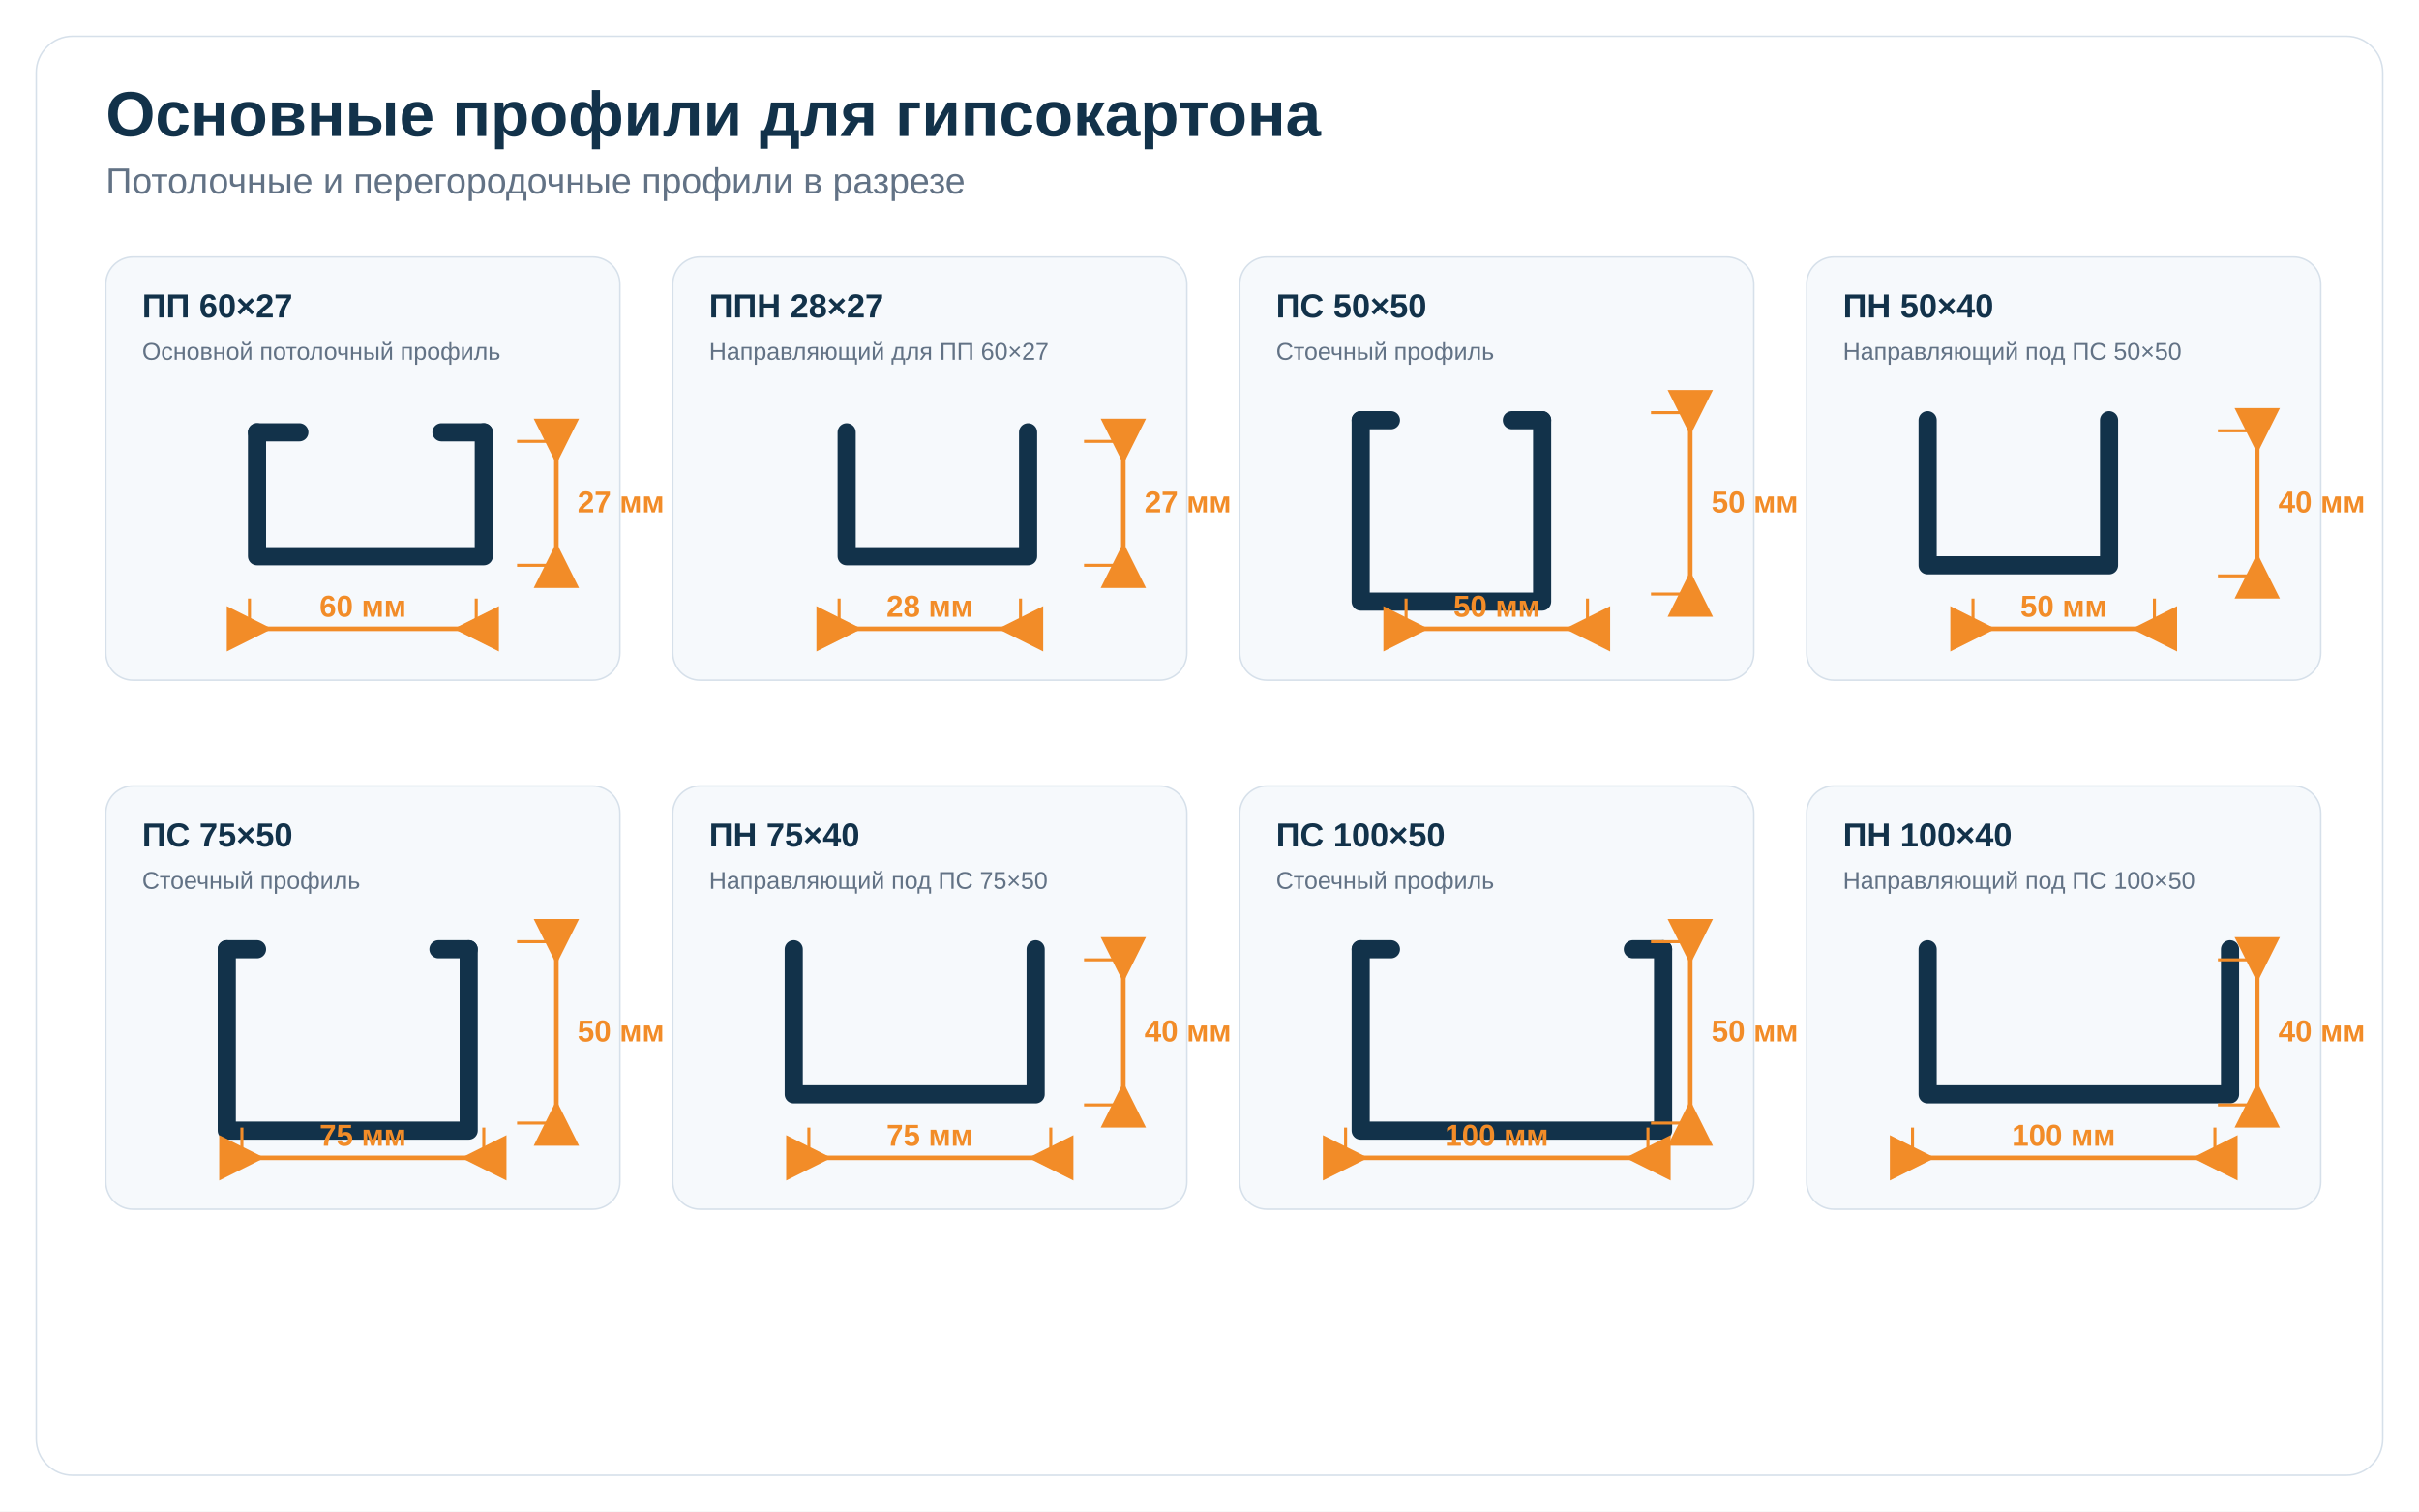
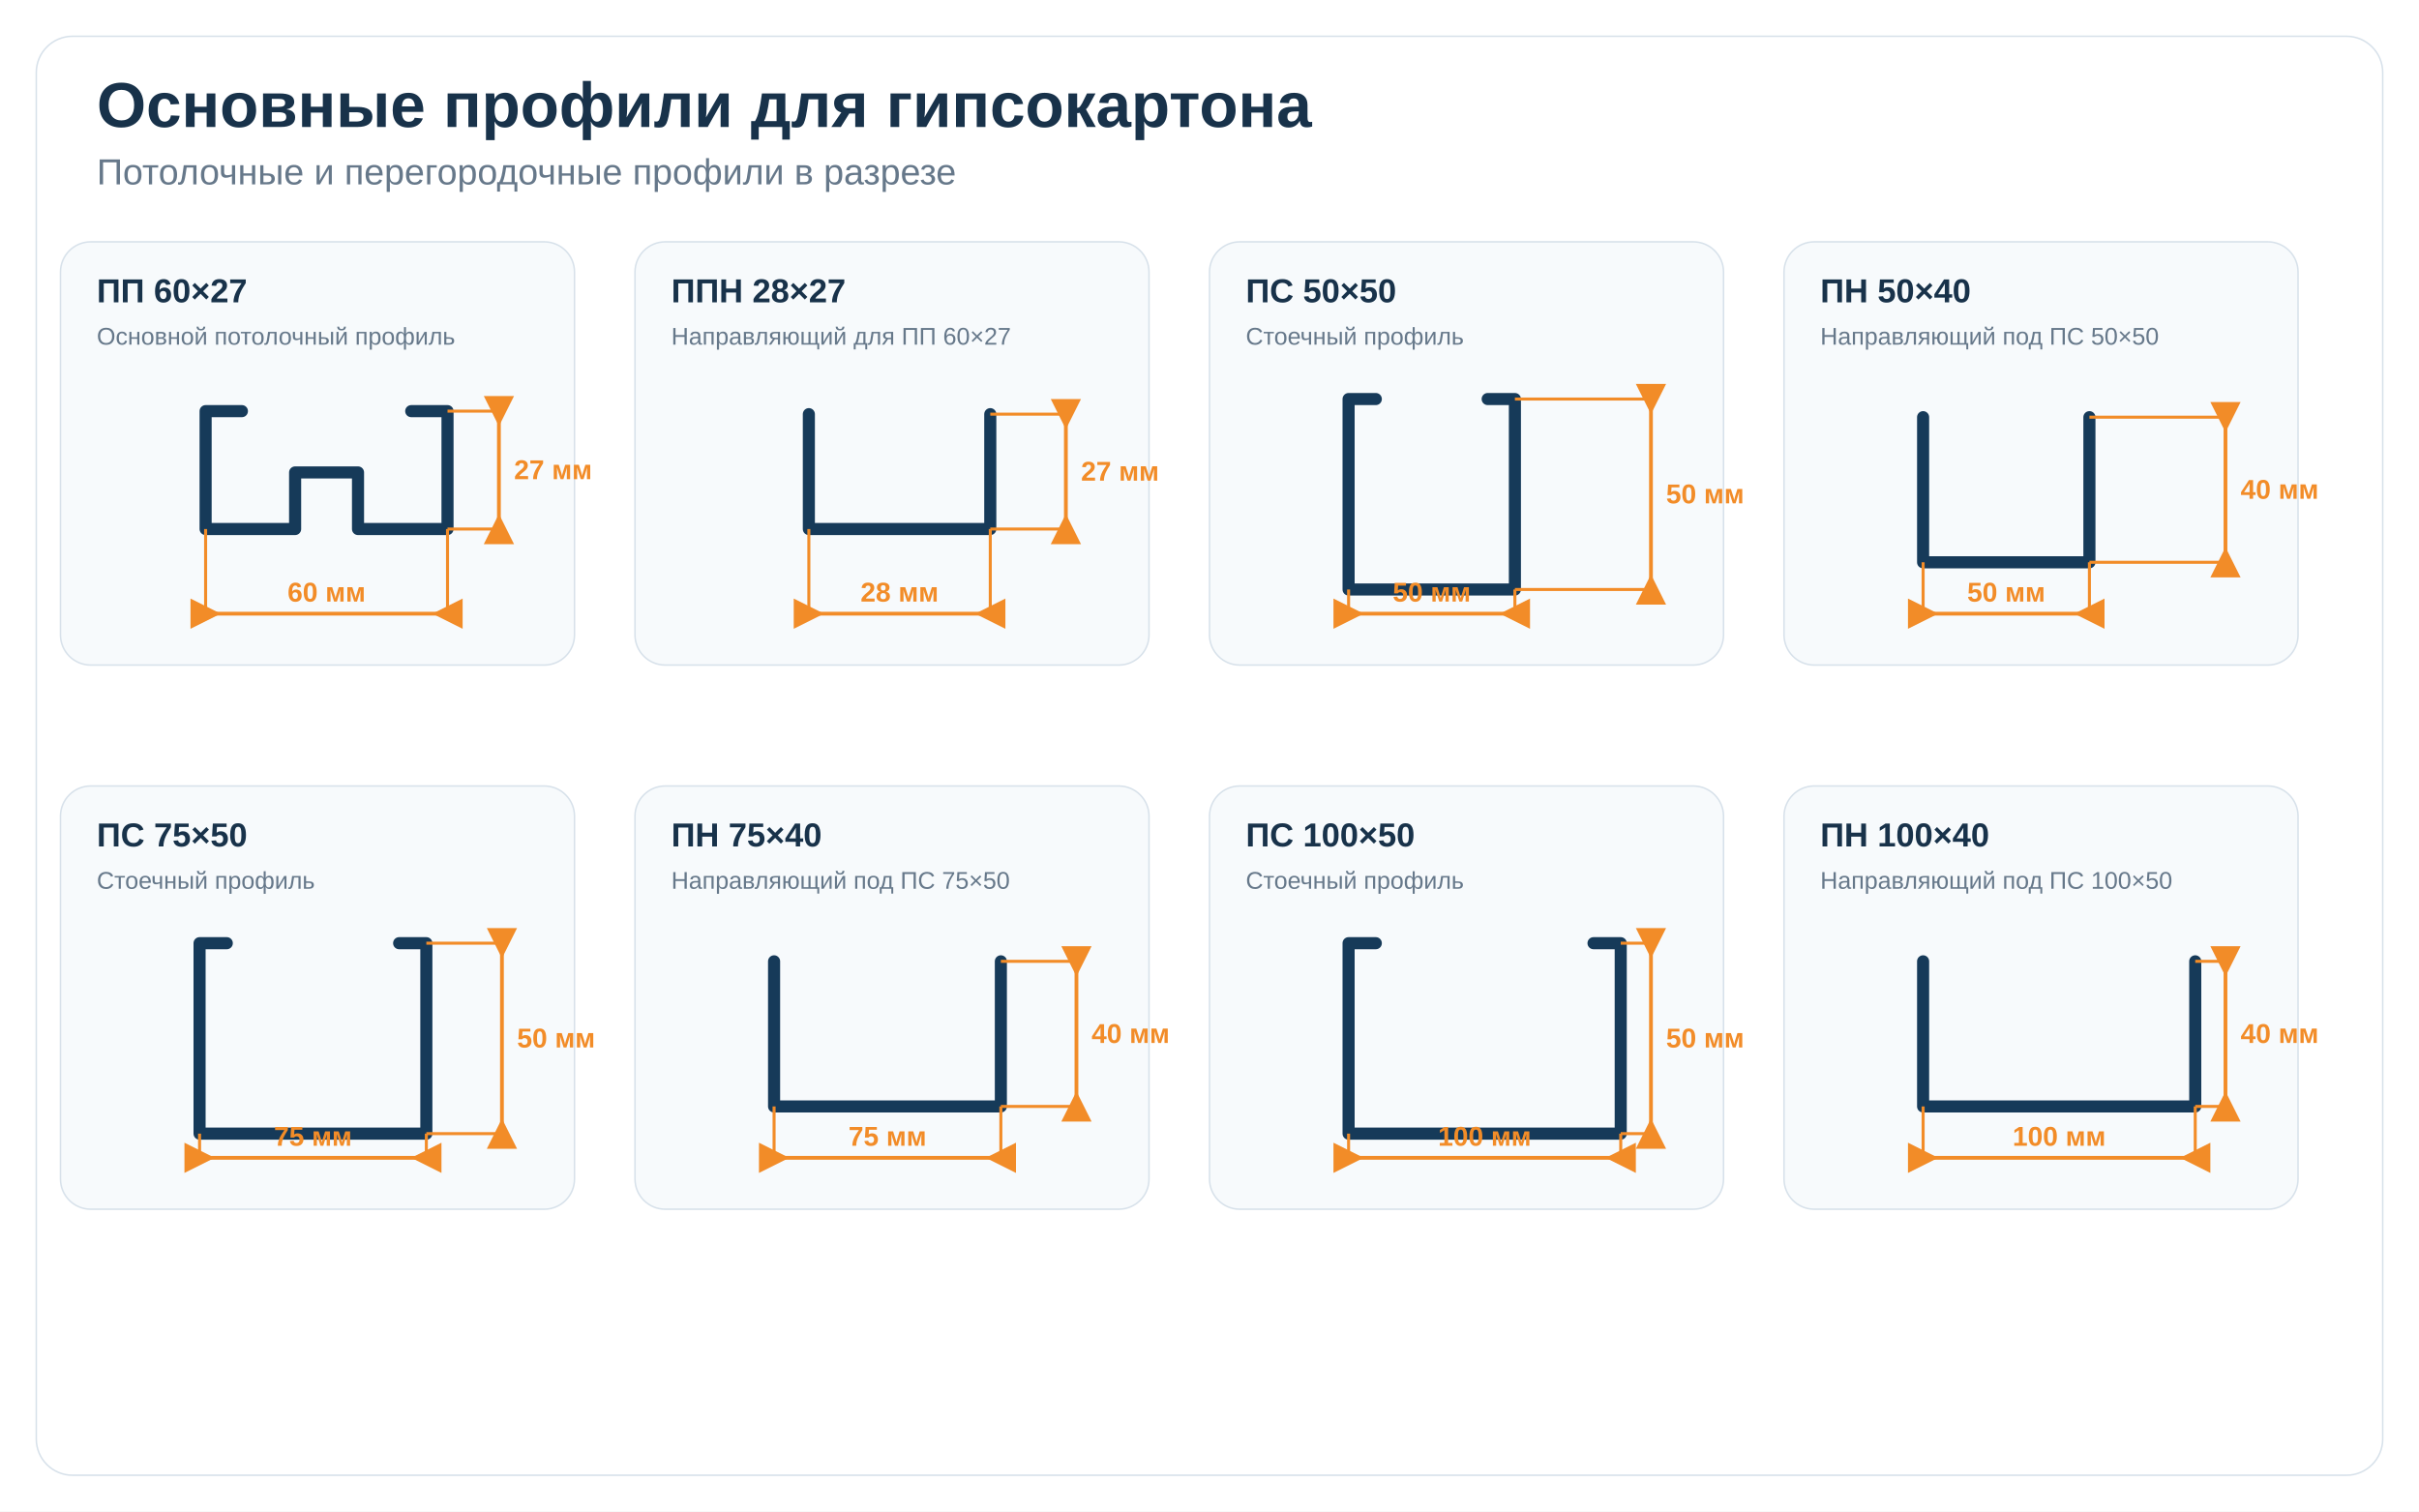
- <svg xmlns="http://www.w3.org/2000/svg" width="1600" height="1000" viewBox="0 0 1600 1000" fill="none">
+ <svg xmlns="http://www.w3.org/2000/svg" width="1600" height="1000" viewBox="0 0 1600 1000">
  <rect width="1600" height="1000" fill="#ffffff" />
  <defs>
-     <marker id="arrow" markerWidth="10" markerHeight="10" refX="5" refY="5" orient="auto">
-       <path d="M0,5 L10,0 L10,10 Z" fill="#f28c28" />
+     <marker id="arr" markerWidth="8" markerHeight="8" refX="4" refY="4" orient="auto">
+       <path d="M0,4 L8,0 L8,8 Z" fill="#f28c28" />
    </marker>
-     <marker id="arrowStart" markerWidth="10" markerHeight="10" refX="5" refY="5" orient="auto">
-       <path d="M10,5 L0,0 L0,10 Z" fill="#f28c28" />
+     <marker id="arrS" markerWidth="8" markerHeight="8" refX="4" refY="4" orient="auto">
+       <path d="M8,4 L0,0 L0,8 Z" fill="#f28c28" />
    </marker>
  </defs>
-   <rect x="24" y="24" width="1552" height="952" rx="24" fill="#ffffff" stroke="#d6e0ea" />
-   <text x="70" y="90" fill="#12324a" font-size="42" font-family="Arial" font-weight="700">Основные профили для гипсокартона</text>
-   <text x="70" y="128" fill="#627285" font-size="24" font-family="Arial">Потолочные и перегородочные профили в разрезе</text>
-   <rect x="70" y="170" width="340" height="280" rx="18" fill="#f6f9fc" stroke="#d6e0ea" />
-   <text x="94" y="210" fill="#12324a" font-size="22" font-family="Arial" font-weight="700">ПП 60×27</text>
-   <text x="94" y="238" fill="#627285" font-size="16" font-family="Arial">Основной потолочный профиль</text>
-   <path d="M 170 286 V 368 H 320 V 286" stroke="#12324a" stroke-width="12" stroke-linecap="round" stroke-linejoin="round" />
-   <line x1="170" y1="286" x2="198" y2="286" stroke="#12324a" stroke-width="12" stroke-linecap="round" />
-   <line x1="292" y1="286" x2="320" y2="286" stroke="#12324a" stroke-width="12" stroke-linecap="round" />
-   <line x1="165.0" y1="396" x2="165.0" y2="416" stroke="#f28c28" stroke-width="2" />
-   <line x1="315.0" y1="396" x2="315.0" y2="416" stroke="#f28c28" stroke-width="2" />
-   <line x1="165.0" y1="416" x2="315.0" y2="416" stroke="#f28c28" stroke-width="3" marker-start="url(#arrowStart)" marker-end="url(#arrow)" />
-   <text x="240.0" y="408" fill="#f28c28" font-size="20" font-family="Arial" font-weight="700" text-anchor="middle">60 мм</text>
-   <line x1="342" y1="292.0" x2="368" y2="292.0" stroke="#f28c28" stroke-width="2" />
-   <line x1="342" y1="374.0" x2="368" y2="374.0" stroke="#f28c28" stroke-width="2" />
-   <line x1="368" y1="292.0" x2="368" y2="374.0" stroke="#f28c28" stroke-width="3" marker-start="url(#arrowStart)" marker-end="url(#arrow)" />
-   <text x="382" y="339.0" fill="#f28c28" font-size="20" font-family="Arial" font-weight="700">27 мм</text>
-   <rect x="445" y="170" width="340" height="280" rx="18" fill="#f6f9fc" stroke="#d6e0ea" />
-   <text x="469" y="210" fill="#12324a" font-size="22" font-family="Arial" font-weight="700">ППН 28×27</text>
-   <text x="469" y="238" fill="#627285" font-size="16" font-family="Arial">Направляющий для ПП 60×27</text>
-   <path d="M 560 286 V 368 H 680 V 286" stroke="#12324a" stroke-width="12" stroke-linecap="round" stroke-linejoin="round" />
-   <line x1="555.0" y1="396" x2="555.0" y2="416" stroke="#f28c28" stroke-width="2" />
-   <line x1="675.0" y1="396" x2="675.0" y2="416" stroke="#f28c28" stroke-width="2" />
-   <line x1="555.0" y1="416" x2="675.0" y2="416" stroke="#f28c28" stroke-width="3" marker-start="url(#arrowStart)" marker-end="url(#arrow)" />
-   <text x="615.0" y="408" fill="#f28c28" font-size="20" font-family="Arial" font-weight="700" text-anchor="middle">28 мм</text>
-   <line x1="717" y1="292.0" x2="743" y2="292.0" stroke="#f28c28" stroke-width="2" />
-   <line x1="717" y1="374.0" x2="743" y2="374.0" stroke="#f28c28" stroke-width="2" />
-   <line x1="743" y1="292.0" x2="743" y2="374.0" stroke="#f28c28" stroke-width="3" marker-start="url(#arrowStart)" marker-end="url(#arrow)" />
-   <text x="757" y="339.0" fill="#f28c28" font-size="20" font-family="Arial" font-weight="700">27 мм</text>
-   <rect x="820" y="170" width="340" height="280" rx="18" fill="#f6f9fc" stroke="#d6e0ea" />
-   <text x="844" y="210" fill="#12324a" font-size="22" font-family="Arial" font-weight="700">ПС 50×50</text>
-   <text x="844" y="238" fill="#627285" font-size="16" font-family="Arial">Стоечный профиль</text>
-   <path d="M 900 278 V 398 H 1020 V 278" stroke="#12324a" stroke-width="12" stroke-linecap="round" stroke-linejoin="round" />
-   <line x1="900" y1="278" x2="920" y2="278" stroke="#12324a" stroke-width="12" stroke-linecap="round" />
-   <line x1="1000" y1="278" x2="1020" y2="278" stroke="#12324a" stroke-width="12" stroke-linecap="round" />
-   <line x1="930.0" y1="396" x2="930.0" y2="416" stroke="#f28c28" stroke-width="2" />
-   <line x1="1050.0" y1="396" x2="1050.0" y2="416" stroke="#f28c28" stroke-width="2" />
-   <line x1="930.0" y1="416" x2="1050.0" y2="416" stroke="#f28c28" stroke-width="3" marker-start="url(#arrowStart)" marker-end="url(#arrow)" />
-   <text x="990.0" y="408" fill="#f28c28" font-size="20" font-family="Arial" font-weight="700" text-anchor="middle">50 мм</text>
-   <line x1="1092" y1="273.0" x2="1118" y2="273.0" stroke="#f28c28" stroke-width="2" />
-   <line x1="1092" y1="393.0" x2="1118" y2="393.0" stroke="#f28c28" stroke-width="2" />
-   <line x1="1118" y1="273.0" x2="1118" y2="393.0" stroke="#f28c28" stroke-width="3" marker-start="url(#arrowStart)" marker-end="url(#arrow)" />
-   <text x="1132" y="339.0" fill="#f28c28" font-size="20" font-family="Arial" font-weight="700">50 мм</text>
-   <rect x="1195" y="170" width="340" height="280" rx="18" fill="#f6f9fc" stroke="#d6e0ea" />
-   <text x="1219" y="210" fill="#12324a" font-size="22" font-family="Arial" font-weight="700">ПН 50×40</text>
-   <text x="1219" y="238" fill="#627285" font-size="16" font-family="Arial">Направляющий под ПС 50×50</text>
-   <path d="M 1275 278 V 374 H 1395 V 278" stroke="#12324a" stroke-width="12" stroke-linecap="round" stroke-linejoin="round" />
-   <line x1="1305.0" y1="396" x2="1305.0" y2="416" stroke="#f28c28" stroke-width="2" />
-   <line x1="1425.0" y1="396" x2="1425.0" y2="416" stroke="#f28c28" stroke-width="2" />
-   <line x1="1305.0" y1="416" x2="1425.0" y2="416" stroke="#f28c28" stroke-width="3" marker-start="url(#arrowStart)" marker-end="url(#arrow)" />
-   <text x="1365.0" y="408" fill="#f28c28" font-size="20" font-family="Arial" font-weight="700" text-anchor="middle">50 мм</text>
-   <line x1="1467" y1="285.0" x2="1493" y2="285.0" stroke="#f28c28" stroke-width="2" />
-   <line x1="1467" y1="381.0" x2="1493" y2="381.0" stroke="#f28c28" stroke-width="2" />
-   <line x1="1493" y1="285.0" x2="1493" y2="381.0" stroke="#f28c28" stroke-width="3" marker-start="url(#arrowStart)" marker-end="url(#arrow)" />
-   <text x="1507" y="339.0" fill="#f28c28" font-size="20" font-family="Arial" font-weight="700">40 мм</text>
-   <rect x="70" y="520" width="340" height="280" rx="18" fill="#f6f9fc" stroke="#d6e0ea" />
-   <text x="94" y="560" fill="#12324a" font-size="22" font-family="Arial" font-weight="700">ПС 75×50</text>
-   <text x="94" y="588" fill="#627285" font-size="16" font-family="Arial">Стоечный профиль</text>
-   <path d="M 150 628 V 748 H 310 V 628" stroke="#12324a" stroke-width="12" stroke-linecap="round" stroke-linejoin="round" />
-   <line x1="150" y1="628" x2="170" y2="628" stroke="#12324a" stroke-width="12" stroke-linecap="round" />
-   <line x1="290" y1="628" x2="310" y2="628" stroke="#12324a" stroke-width="12" stroke-linecap="round" />
-   <line x1="160.0" y1="746" x2="160.0" y2="766" stroke="#f28c28" stroke-width="2" />
-   <line x1="320.0" y1="746" x2="320.0" y2="766" stroke="#f28c28" stroke-width="2" />
-   <line x1="160.0" y1="766" x2="320.0" y2="766" stroke="#f28c28" stroke-width="3" marker-start="url(#arrowStart)" marker-end="url(#arrow)" />
-   <text x="240.0" y="758" fill="#f28c28" font-size="20" font-family="Arial" font-weight="700" text-anchor="middle">75 мм</text>
-   <line x1="342" y1="623.0" x2="368" y2="623.0" stroke="#f28c28" stroke-width="2" />
-   <line x1="342" y1="743.0" x2="368" y2="743.0" stroke="#f28c28" stroke-width="2" />
-   <line x1="368" y1="623.0" x2="368" y2="743.0" stroke="#f28c28" stroke-width="3" marker-start="url(#arrowStart)" marker-end="url(#arrow)" />
-   <text x="382" y="689.0" fill="#f28c28" font-size="20" font-family="Arial" font-weight="700">50 мм</text>
-   <rect x="445" y="520" width="340" height="280" rx="18" fill="#f6f9fc" stroke="#d6e0ea" />
-   <text x="469" y="560" fill="#12324a" font-size="22" font-family="Arial" font-weight="700">ПН 75×40</text>
-   <text x="469" y="588" fill="#627285" font-size="16" font-family="Arial">Направляющий под ПС 75×50</text>
-   <path d="M 525 628 V 724 H 685 V 628" stroke="#12324a" stroke-width="12" stroke-linecap="round" stroke-linejoin="round" />
-   <line x1="535.0" y1="746" x2="535.0" y2="766" stroke="#f28c28" stroke-width="2" />
-   <line x1="695.0" y1="746" x2="695.0" y2="766" stroke="#f28c28" stroke-width="2" />
-   <line x1="535.0" y1="766" x2="695.0" y2="766" stroke="#f28c28" stroke-width="3" marker-start="url(#arrowStart)" marker-end="url(#arrow)" />
-   <text x="615.0" y="758" fill="#f28c28" font-size="20" font-family="Arial" font-weight="700" text-anchor="middle">75 мм</text>
-   <line x1="717" y1="635.0" x2="743" y2="635.0" stroke="#f28c28" stroke-width="2" />
-   <line x1="717" y1="731.0" x2="743" y2="731.0" stroke="#f28c28" stroke-width="2" />
-   <line x1="743" y1="635.0" x2="743" y2="731.0" stroke="#f28c28" stroke-width="3" marker-start="url(#arrowStart)" marker-end="url(#arrow)" />
-   <text x="757" y="689.0" fill="#f28c28" font-size="20" font-family="Arial" font-weight="700">40 мм</text>
-   <rect x="820" y="520" width="340" height="280" rx="18" fill="#f6f9fc" stroke="#d6e0ea" />
-   <text x="844" y="560" fill="#12324a" font-size="22" font-family="Arial" font-weight="700">ПС 100×50</text>
-   <text x="844" y="588" fill="#627285" font-size="16" font-family="Arial">Стоечный профиль</text>
-   <path d="M 900 628 V 748 H 1100 V 628" stroke="#12324a" stroke-width="12" stroke-linecap="round" stroke-linejoin="round" />
-   <line x1="900" y1="628" x2="920" y2="628" stroke="#12324a" stroke-width="12" stroke-linecap="round" />
-   <line x1="1080" y1="628" x2="1100" y2="628" stroke="#12324a" stroke-width="12" stroke-linecap="round" />
-   <line x1="890.0" y1="746" x2="890.0" y2="766" stroke="#f28c28" stroke-width="2" />
-   <line x1="1090.0" y1="746" x2="1090.0" y2="766" stroke="#f28c28" stroke-width="2" />
-   <line x1="890.0" y1="766" x2="1090.0" y2="766" stroke="#f28c28" stroke-width="3" marker-start="url(#arrowStart)" marker-end="url(#arrow)" />
-   <text x="990.0" y="758" fill="#f28c28" font-size="20" font-family="Arial" font-weight="700" text-anchor="middle">100 мм</text>
-   <line x1="1092" y1="623.0" x2="1118" y2="623.0" stroke="#f28c28" stroke-width="2" />
-   <line x1="1092" y1="743.0" x2="1118" y2="743.0" stroke="#f28c28" stroke-width="2" />
-   <line x1="1118" y1="623.0" x2="1118" y2="743.0" stroke="#f28c28" stroke-width="3" marker-start="url(#arrowStart)" marker-end="url(#arrow)" />
-   <text x="1132" y="689.0" fill="#f28c28" font-size="20" font-family="Arial" font-weight="700">50 мм</text>
-   <rect x="1195" y="520" width="340" height="280" rx="18" fill="#f6f9fc" stroke="#d6e0ea" />
-   <text x="1219" y="560" fill="#12324a" font-size="22" font-family="Arial" font-weight="700">ПН 100×40</text>
-   <text x="1219" y="588" fill="#627285" font-size="16" font-family="Arial">Направляющий под ПС 100×50</text>
-   <path d="M 1275 628 V 724 H 1475 V 628" stroke="#12324a" stroke-width="12" stroke-linecap="round" stroke-linejoin="round" />
-   <line x1="1265.0" y1="746" x2="1265.0" y2="766" stroke="#f28c28" stroke-width="2" />
-   <line x1="1465.0" y1="746" x2="1465.0" y2="766" stroke="#f28c28" stroke-width="2" />
-   <line x1="1265.0" y1="766" x2="1465.0" y2="766" stroke="#f28c28" stroke-width="3" marker-start="url(#arrowStart)" marker-end="url(#arrow)" />
-   <text x="1365.0" y="758" fill="#f28c28" font-size="20" font-family="Arial" font-weight="700" text-anchor="middle">100 мм</text>
-   <line x1="1467" y1="635.0" x2="1493" y2="635.0" stroke="#f28c28" stroke-width="2" />
-   <line x1="1467" y1="731.0" x2="1493" y2="731.0" stroke="#f28c28" stroke-width="2" />
-   <line x1="1493" y1="635.0" x2="1493" y2="731.0" stroke="#f28c28" stroke-width="3" marker-start="url(#arrowStart)" marker-end="url(#arrow)" />
-   <text x="1507" y="689.0" fill="#f28c28" font-size="20" font-family="Arial" font-weight="700">40 мм</text>
+   <rect x="24" y="24" width="1552" height="952" rx="24" fill="#ffffff" stroke="#d7e1ea" />
+   <text x="64" y="84" fill="#18324a" font-family="Arial" font-size="42" font-weight="700">Основные профили для гипсокартона</text>
+   <text x="64" y="122" fill="#66788a" font-family="Arial" font-size="24">Потолочные и перегородочные профили в разрезе</text>
+   <rect x="40" y="160" width="340" height="280" rx="20" fill="#f7fafc" stroke="#d7e1ea" />
+   <text x="64" y="200" fill="#18324a" font-family="Arial" font-size="22" font-weight="700">ПП 60×27</text>
+   <text x="64" y="228" fill="#66788a" font-family="Arial" font-size="16">Основной потолочный профиль</text>
+   <path d="M 136 272 H 160 M 272 272 H 296 M 136 272 V 350 H 195.2 V 312.56 H 236.8 V 350 H 296 V 272" fill="none" stroke="#163a59" stroke-width="8" stroke-linecap="round" stroke-linejoin="round" />
+   <line x1="136" y1="350" x2="136" y2="406" stroke="#f28c28" stroke-width="2" />
+   <line x1="296" y1="350" x2="296" y2="406" stroke="#f28c28" stroke-width="2" />
+   <line x1="136" y1="406" x2="296" y2="406" stroke="#f28c28" stroke-width="2.5" marker-start="url(#arrS)" marker-end="url(#arr)" />
+   <text x="216.0" y="398" text-anchor="middle" fill="#f28c28" font-family="Arial" font-size="18" font-weight="700">60 мм</text>
+   <line x1="296" y1="272" x2="330" y2="272" stroke="#f28c28" stroke-width="2" />
+   <line x1="296" y1="350" x2="330" y2="350" stroke="#f28c28" stroke-width="2" />
+   <line x1="330" y1="272" x2="330" y2="350" stroke="#f28c28" stroke-width="2.5" marker-start="url(#arrS)" marker-end="url(#arr)" />
+   <text x="340" y="317.0" fill="#f28c28" font-family="Arial" font-size="18" font-weight="700">27 мм</text>
+   <rect x="420" y="160" width="340" height="280" rx="20" fill="#f7fafc" stroke="#d7e1ea" />
+   <text x="444" y="200" fill="#18324a" font-family="Arial" font-size="22" font-weight="700">ППН 28×27</text>
+   <text x="444" y="228" fill="#66788a" font-family="Arial" font-size="16">Направляющий для ПП 60×27</text>
+   <path d="M 535 274 V 350 H 655 V 274" fill="none" stroke="#163a59" stroke-width="8" stroke-linecap="round" stroke-linejoin="round" />
+   <line x1="535" y1="350" x2="535" y2="406" stroke="#f28c28" stroke-width="2" />
+   <line x1="655" y1="350" x2="655" y2="406" stroke="#f28c28" stroke-width="2" />
+   <line x1="535" y1="406" x2="655" y2="406" stroke="#f28c28" stroke-width="2.5" marker-start="url(#arrS)" marker-end="url(#arr)" />
+   <text x="595.0" y="398" text-anchor="middle" fill="#f28c28" font-family="Arial" font-size="18" font-weight="700">28 мм</text>
+   <line x1="655" y1="274" x2="705" y2="274" stroke="#f28c28" stroke-width="2" />
+   <line x1="655" y1="350" x2="705" y2="350" stroke="#f28c28" stroke-width="2" />
+   <line x1="705" y1="274" x2="705" y2="350" stroke="#f28c28" stroke-width="2.5" marker-start="url(#arrS)" marker-end="url(#arr)" />
+   <text x="715" y="318.0" fill="#f28c28" font-family="Arial" font-size="18" font-weight="700">27 мм</text>
+   <rect x="800" y="160" width="340" height="280" rx="20" fill="#f7fafc" stroke="#d7e1ea" />
+   <text x="824" y="200" fill="#18324a" font-family="Arial" font-size="22" font-weight="700">ПС 50×50</text>
+   <text x="824" y="228" fill="#66788a" font-family="Arial" font-size="16">Стоечный профиль</text>
+   <path d="M 892 264 H 910 M 984 264 H 1002 M 892 264 V 390 H 1002 V 264" fill="none" stroke="#163a59" stroke-width="8" stroke-linecap="round" stroke-linejoin="round" />
+   <line x1="892" y1="390" x2="892" y2="406" stroke="#f28c28" stroke-width="2" />
+   <line x1="1002" y1="390" x2="1002" y2="406" stroke="#f28c28" stroke-width="2" />
+   <line x1="892" y1="406" x2="1002" y2="406" stroke="#f28c28" stroke-width="2.5" marker-start="url(#arrS)" marker-end="url(#arr)" />
+   <text x="947.0" y="398" text-anchor="middle" fill="#f28c28" font-family="Arial" font-size="18" font-weight="700">50 мм</text>
+   <line x1="1002" y1="264" x2="1092" y2="264" stroke="#f28c28" stroke-width="2" />
+   <line x1="1002" y1="390" x2="1092" y2="390" stroke="#f28c28" stroke-width="2" />
+   <line x1="1092" y1="264" x2="1092" y2="390" stroke="#f28c28" stroke-width="2.5" marker-start="url(#arrS)" marker-end="url(#arr)" />
+   <text x="1102" y="333.0" fill="#f28c28" font-family="Arial" font-size="18" font-weight="700">50 мм</text>
+   <rect x="1180" y="160" width="340" height="280" rx="20" fill="#f7fafc" stroke="#d7e1ea" />
+   <text x="1204" y="200" fill="#18324a" font-family="Arial" font-size="22" font-weight="700">ПН 50×40</text>
+   <text x="1204" y="228" fill="#66788a" font-family="Arial" font-size="16">Направляющий под ПС 50×50</text>
+   <path d="M 1272 276 V 372 H 1382 V 276" fill="none" stroke="#163a59" stroke-width="8" stroke-linecap="round" stroke-linejoin="round" />
+   <line x1="1272" y1="372" x2="1272" y2="406" stroke="#f28c28" stroke-width="2" />
+   <line x1="1382" y1="372" x2="1382" y2="406" stroke="#f28c28" stroke-width="2" />
+   <line x1="1272" y1="406" x2="1382" y2="406" stroke="#f28c28" stroke-width="2.5" marker-start="url(#arrS)" marker-end="url(#arr)" />
+   <text x="1327.0" y="398" text-anchor="middle" fill="#f28c28" font-family="Arial" font-size="18" font-weight="700">50 мм</text>
+   <line x1="1382" y1="276" x2="1472" y2="276" stroke="#f28c28" stroke-width="2" />
+   <line x1="1382" y1="372" x2="1472" y2="372" stroke="#f28c28" stroke-width="2" />
+   <line x1="1472" y1="276" x2="1472" y2="372" stroke="#f28c28" stroke-width="2.5" marker-start="url(#arrS)" marker-end="url(#arr)" />
+   <text x="1482" y="330.0" fill="#f28c28" font-family="Arial" font-size="18" font-weight="700">40 мм</text>
+   <rect x="40" y="520" width="340" height="280" rx="20" fill="#f7fafc" stroke="#d7e1ea" />
+   <text x="64" y="560" fill="#18324a" font-family="Arial" font-size="22" font-weight="700">ПС 75×50</text>
+   <text x="64" y="588" fill="#66788a" font-family="Arial" font-size="16">Стоечный профиль</text>
+   <path d="M 132 624 H 150 M 264 624 H 282 M 132 624 V 750 H 282 V 624" fill="none" stroke="#163a59" stroke-width="8" stroke-linecap="round" stroke-linejoin="round" />
+   <line x1="132" y1="750" x2="132" y2="766" stroke="#f28c28" stroke-width="2" />
+   <line x1="282" y1="750" x2="282" y2="766" stroke="#f28c28" stroke-width="2" />
+   <line x1="132" y1="766" x2="282" y2="766" stroke="#f28c28" stroke-width="2.5" marker-start="url(#arrS)" marker-end="url(#arr)" />
+   <text x="207.0" y="758" text-anchor="middle" fill="#f28c28" font-family="Arial" font-size="18" font-weight="700">75 мм</text>
+   <line x1="282" y1="624" x2="332" y2="624" stroke="#f28c28" stroke-width="2" />
+   <line x1="282" y1="750" x2="332" y2="750" stroke="#f28c28" stroke-width="2" />
+   <line x1="332" y1="624" x2="332" y2="750" stroke="#f28c28" stroke-width="2.5" marker-start="url(#arrS)" marker-end="url(#arr)" />
+   <text x="342" y="693.0" fill="#f28c28" font-family="Arial" font-size="18" font-weight="700">50 мм</text>
+   <rect x="420" y="520" width="340" height="280" rx="20" fill="#f7fafc" stroke="#d7e1ea" />
+   <text x="444" y="560" fill="#18324a" font-family="Arial" font-size="22" font-weight="700">ПН 75×40</text>
+   <text x="444" y="588" fill="#66788a" font-family="Arial" font-size="16">Направляющий под ПС 75×50</text>
+   <path d="M 512 636 V 732 H 662 V 636" fill="none" stroke="#163a59" stroke-width="8" stroke-linecap="round" stroke-linejoin="round" />
+   <line x1="512" y1="732" x2="512" y2="766" stroke="#f28c28" stroke-width="2" />
+   <line x1="662" y1="732" x2="662" y2="766" stroke="#f28c28" stroke-width="2" />
+   <line x1="512" y1="766" x2="662" y2="766" stroke="#f28c28" stroke-width="2.5" marker-start="url(#arrS)" marker-end="url(#arr)" />
+   <text x="587.0" y="758" text-anchor="middle" fill="#f28c28" font-family="Arial" font-size="18" font-weight="700">75 мм</text>
+   <line x1="662" y1="636" x2="712" y2="636" stroke="#f28c28" stroke-width="2" />
+   <line x1="662" y1="732" x2="712" y2="732" stroke="#f28c28" stroke-width="2" />
+   <line x1="712" y1="636" x2="712" y2="732" stroke="#f28c28" stroke-width="2.5" marker-start="url(#arrS)" marker-end="url(#arr)" />
+   <text x="722" y="690.0" fill="#f28c28" font-family="Arial" font-size="18" font-weight="700">40 мм</text>
+   <rect x="800" y="520" width="340" height="280" rx="20" fill="#f7fafc" stroke="#d7e1ea" />
+   <text x="824" y="560" fill="#18324a" font-family="Arial" font-size="22" font-weight="700">ПС 100×50</text>
+   <text x="824" y="588" fill="#66788a" font-family="Arial" font-size="16">Стоечный профиль</text>
+   <path d="M 892 624 H 910 M 1054 624 H 1072 M 892 624 V 750 H 1072 V 624" fill="none" stroke="#163a59" stroke-width="8" stroke-linecap="round" stroke-linejoin="round" />
+   <line x1="892" y1="750" x2="892" y2="766" stroke="#f28c28" stroke-width="2" />
+   <line x1="1072" y1="750" x2="1072" y2="766" stroke="#f28c28" stroke-width="2" />
+   <line x1="892" y1="766" x2="1072" y2="766" stroke="#f28c28" stroke-width="2.5" marker-start="url(#arrS)" marker-end="url(#arr)" />
+   <text x="982.0" y="758" text-anchor="middle" fill="#f28c28" font-family="Arial" font-size="18" font-weight="700">100 мм</text>
+   <line x1="1072" y1="624" x2="1092" y2="624" stroke="#f28c28" stroke-width="2" />
+   <line x1="1072" y1="750" x2="1092" y2="750" stroke="#f28c28" stroke-width="2" />
+   <line x1="1092" y1="624" x2="1092" y2="750" stroke="#f28c28" stroke-width="2.5" marker-start="url(#arrS)" marker-end="url(#arr)" />
+   <text x="1102" y="693.0" fill="#f28c28" font-family="Arial" font-size="18" font-weight="700">50 мм</text>
+   <rect x="1180" y="520" width="340" height="280" rx="20" fill="#f7fafc" stroke="#d7e1ea" />
+   <text x="1204" y="560" fill="#18324a" font-family="Arial" font-size="22" font-weight="700">ПН 100×40</text>
+   <text x="1204" y="588" fill="#66788a" font-family="Arial" font-size="16">Направляющий под ПС 100×50</text>
+   <path d="M 1272 636 V 732 H 1452 V 636" fill="none" stroke="#163a59" stroke-width="8" stroke-linecap="round" stroke-linejoin="round" />
+   <line x1="1272" y1="732" x2="1272" y2="766" stroke="#f28c28" stroke-width="2" />
+   <line x1="1452" y1="732" x2="1452" y2="766" stroke="#f28c28" stroke-width="2" />
+   <line x1="1272" y1="766" x2="1452" y2="766" stroke="#f28c28" stroke-width="2.5" marker-start="url(#arrS)" marker-end="url(#arr)" />
+   <text x="1362.0" y="758" text-anchor="middle" fill="#f28c28" font-family="Arial" font-size="18" font-weight="700">100 мм</text>
+   <line x1="1452" y1="636" x2="1472" y2="636" stroke="#f28c28" stroke-width="2" />
+   <line x1="1452" y1="732" x2="1472" y2="732" stroke="#f28c28" stroke-width="2" />
+   <line x1="1472" y1="636" x2="1472" y2="732" stroke="#f28c28" stroke-width="2.5" marker-start="url(#arrS)" marker-end="url(#arr)" />
+   <text x="1482" y="690.0" fill="#f28c28" font-family="Arial" font-size="18" font-weight="700">40 мм</text>
</svg>
